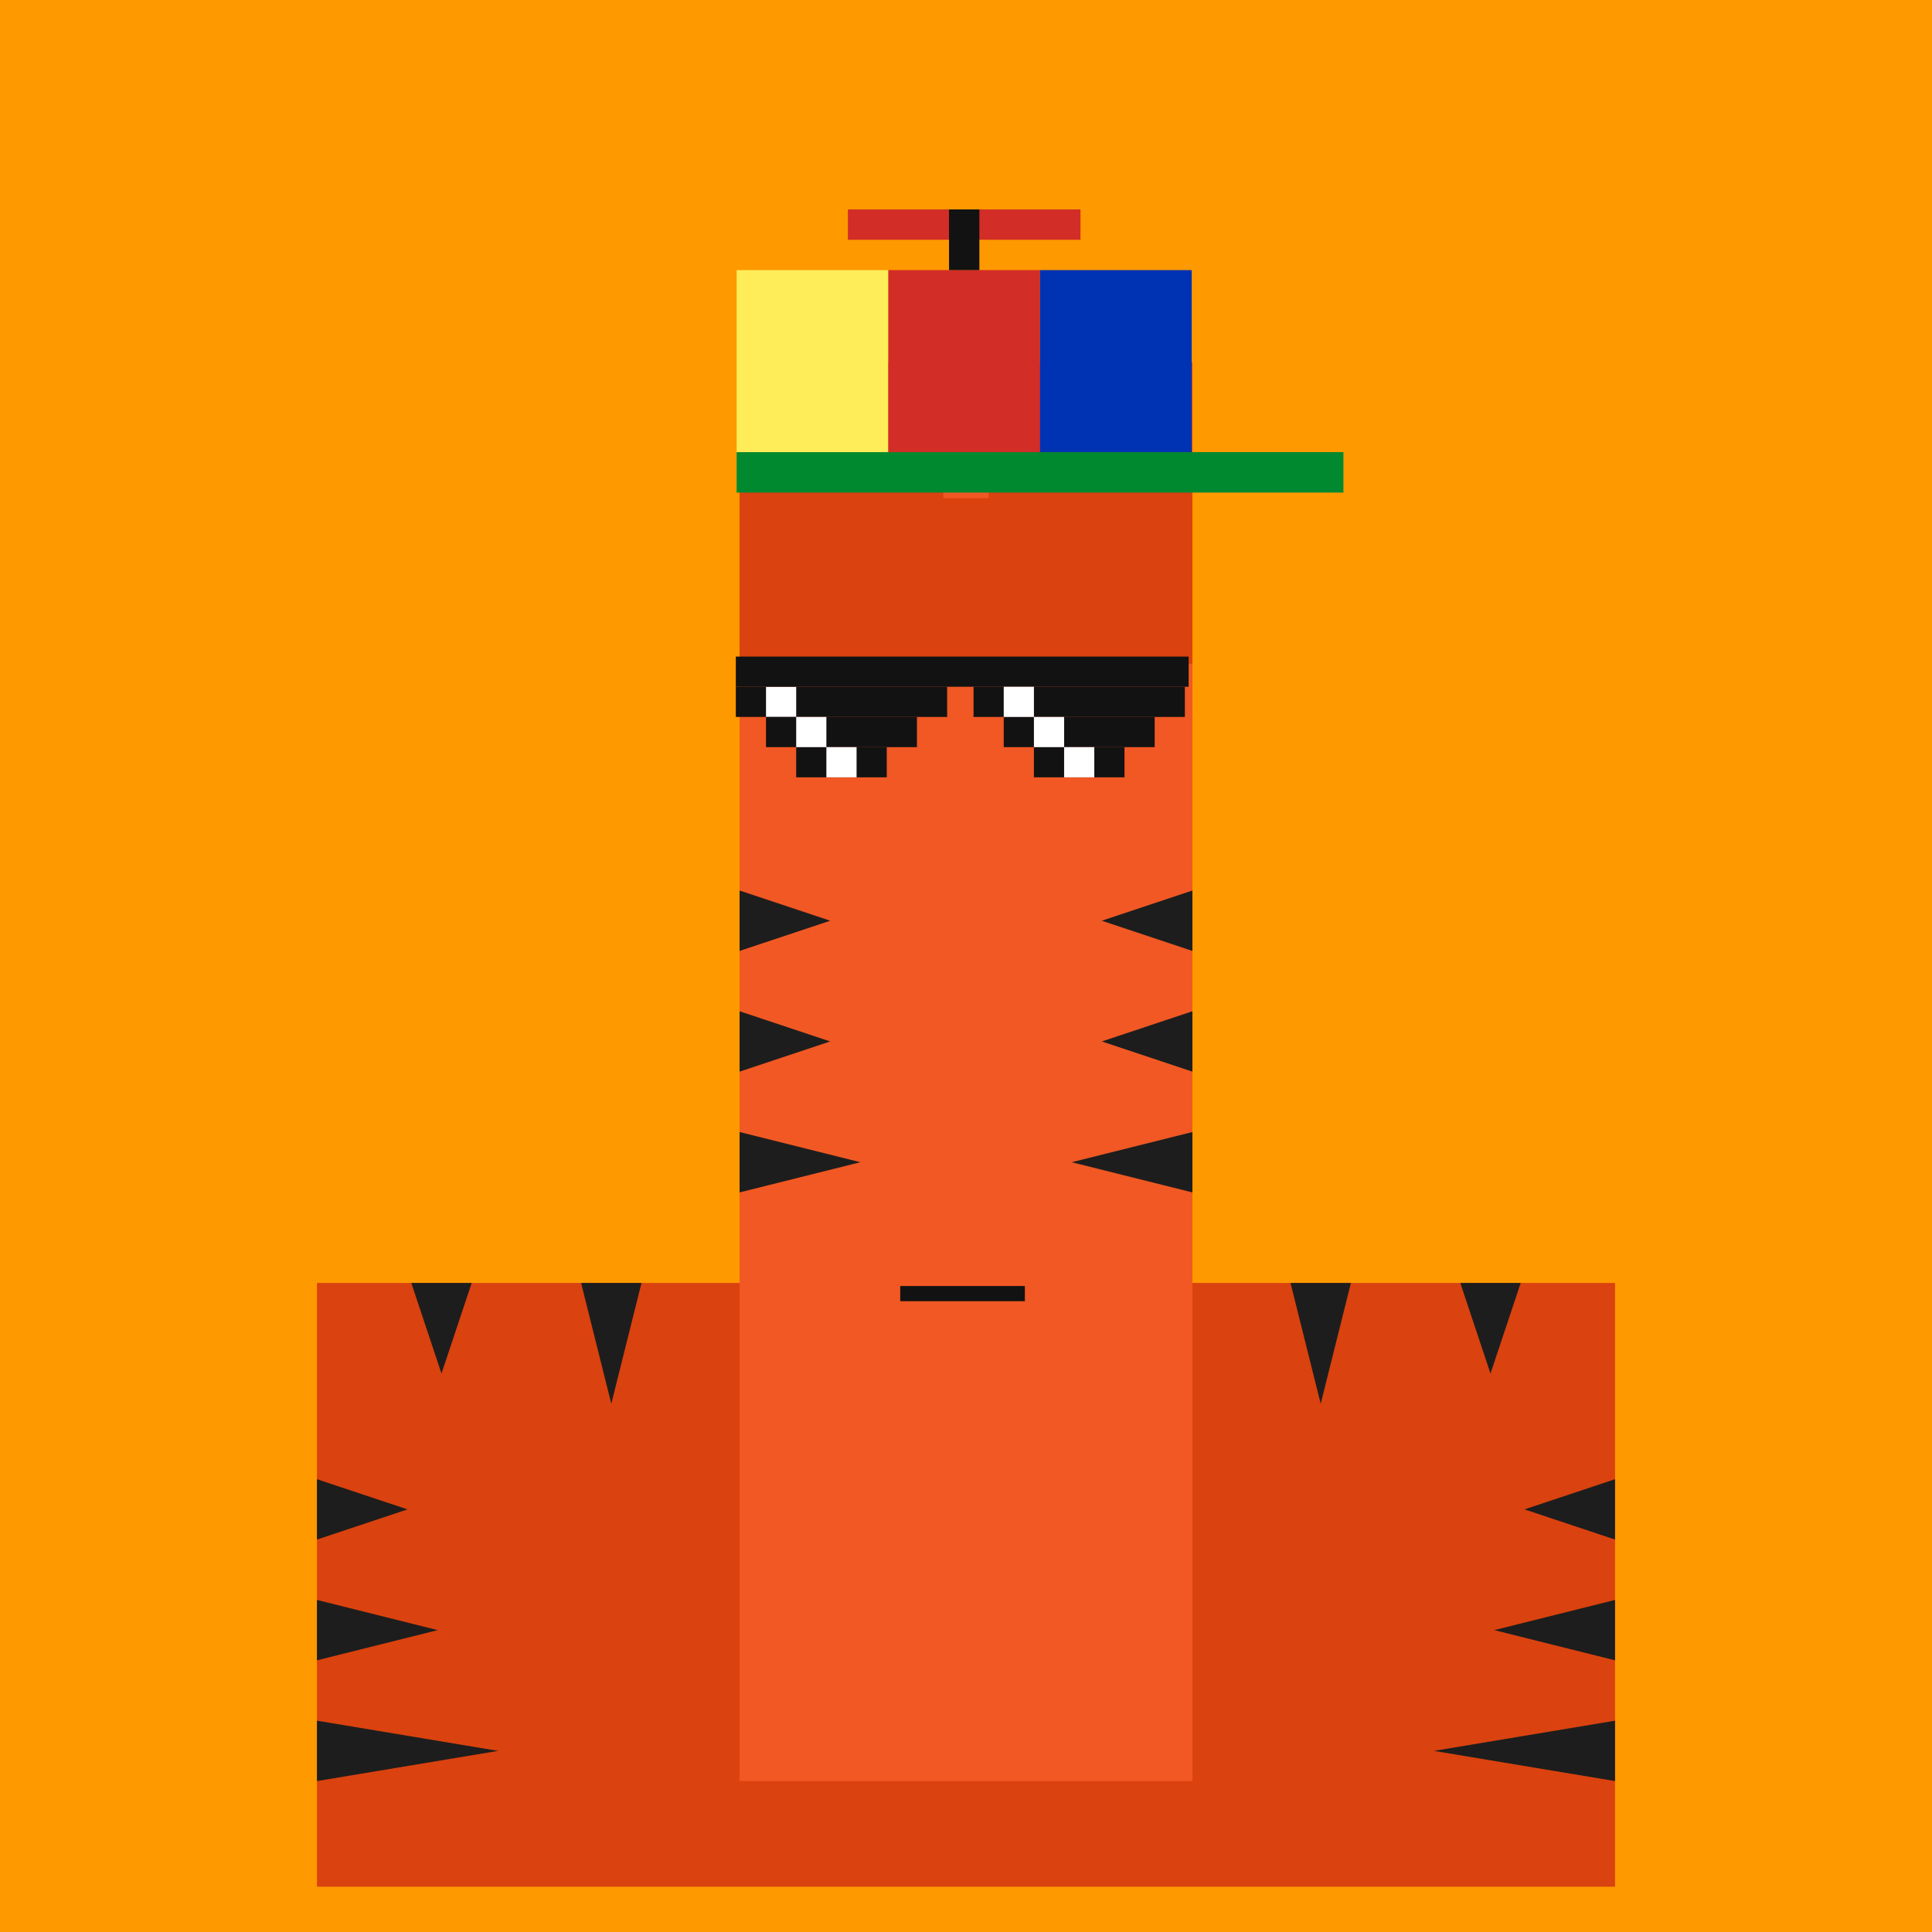
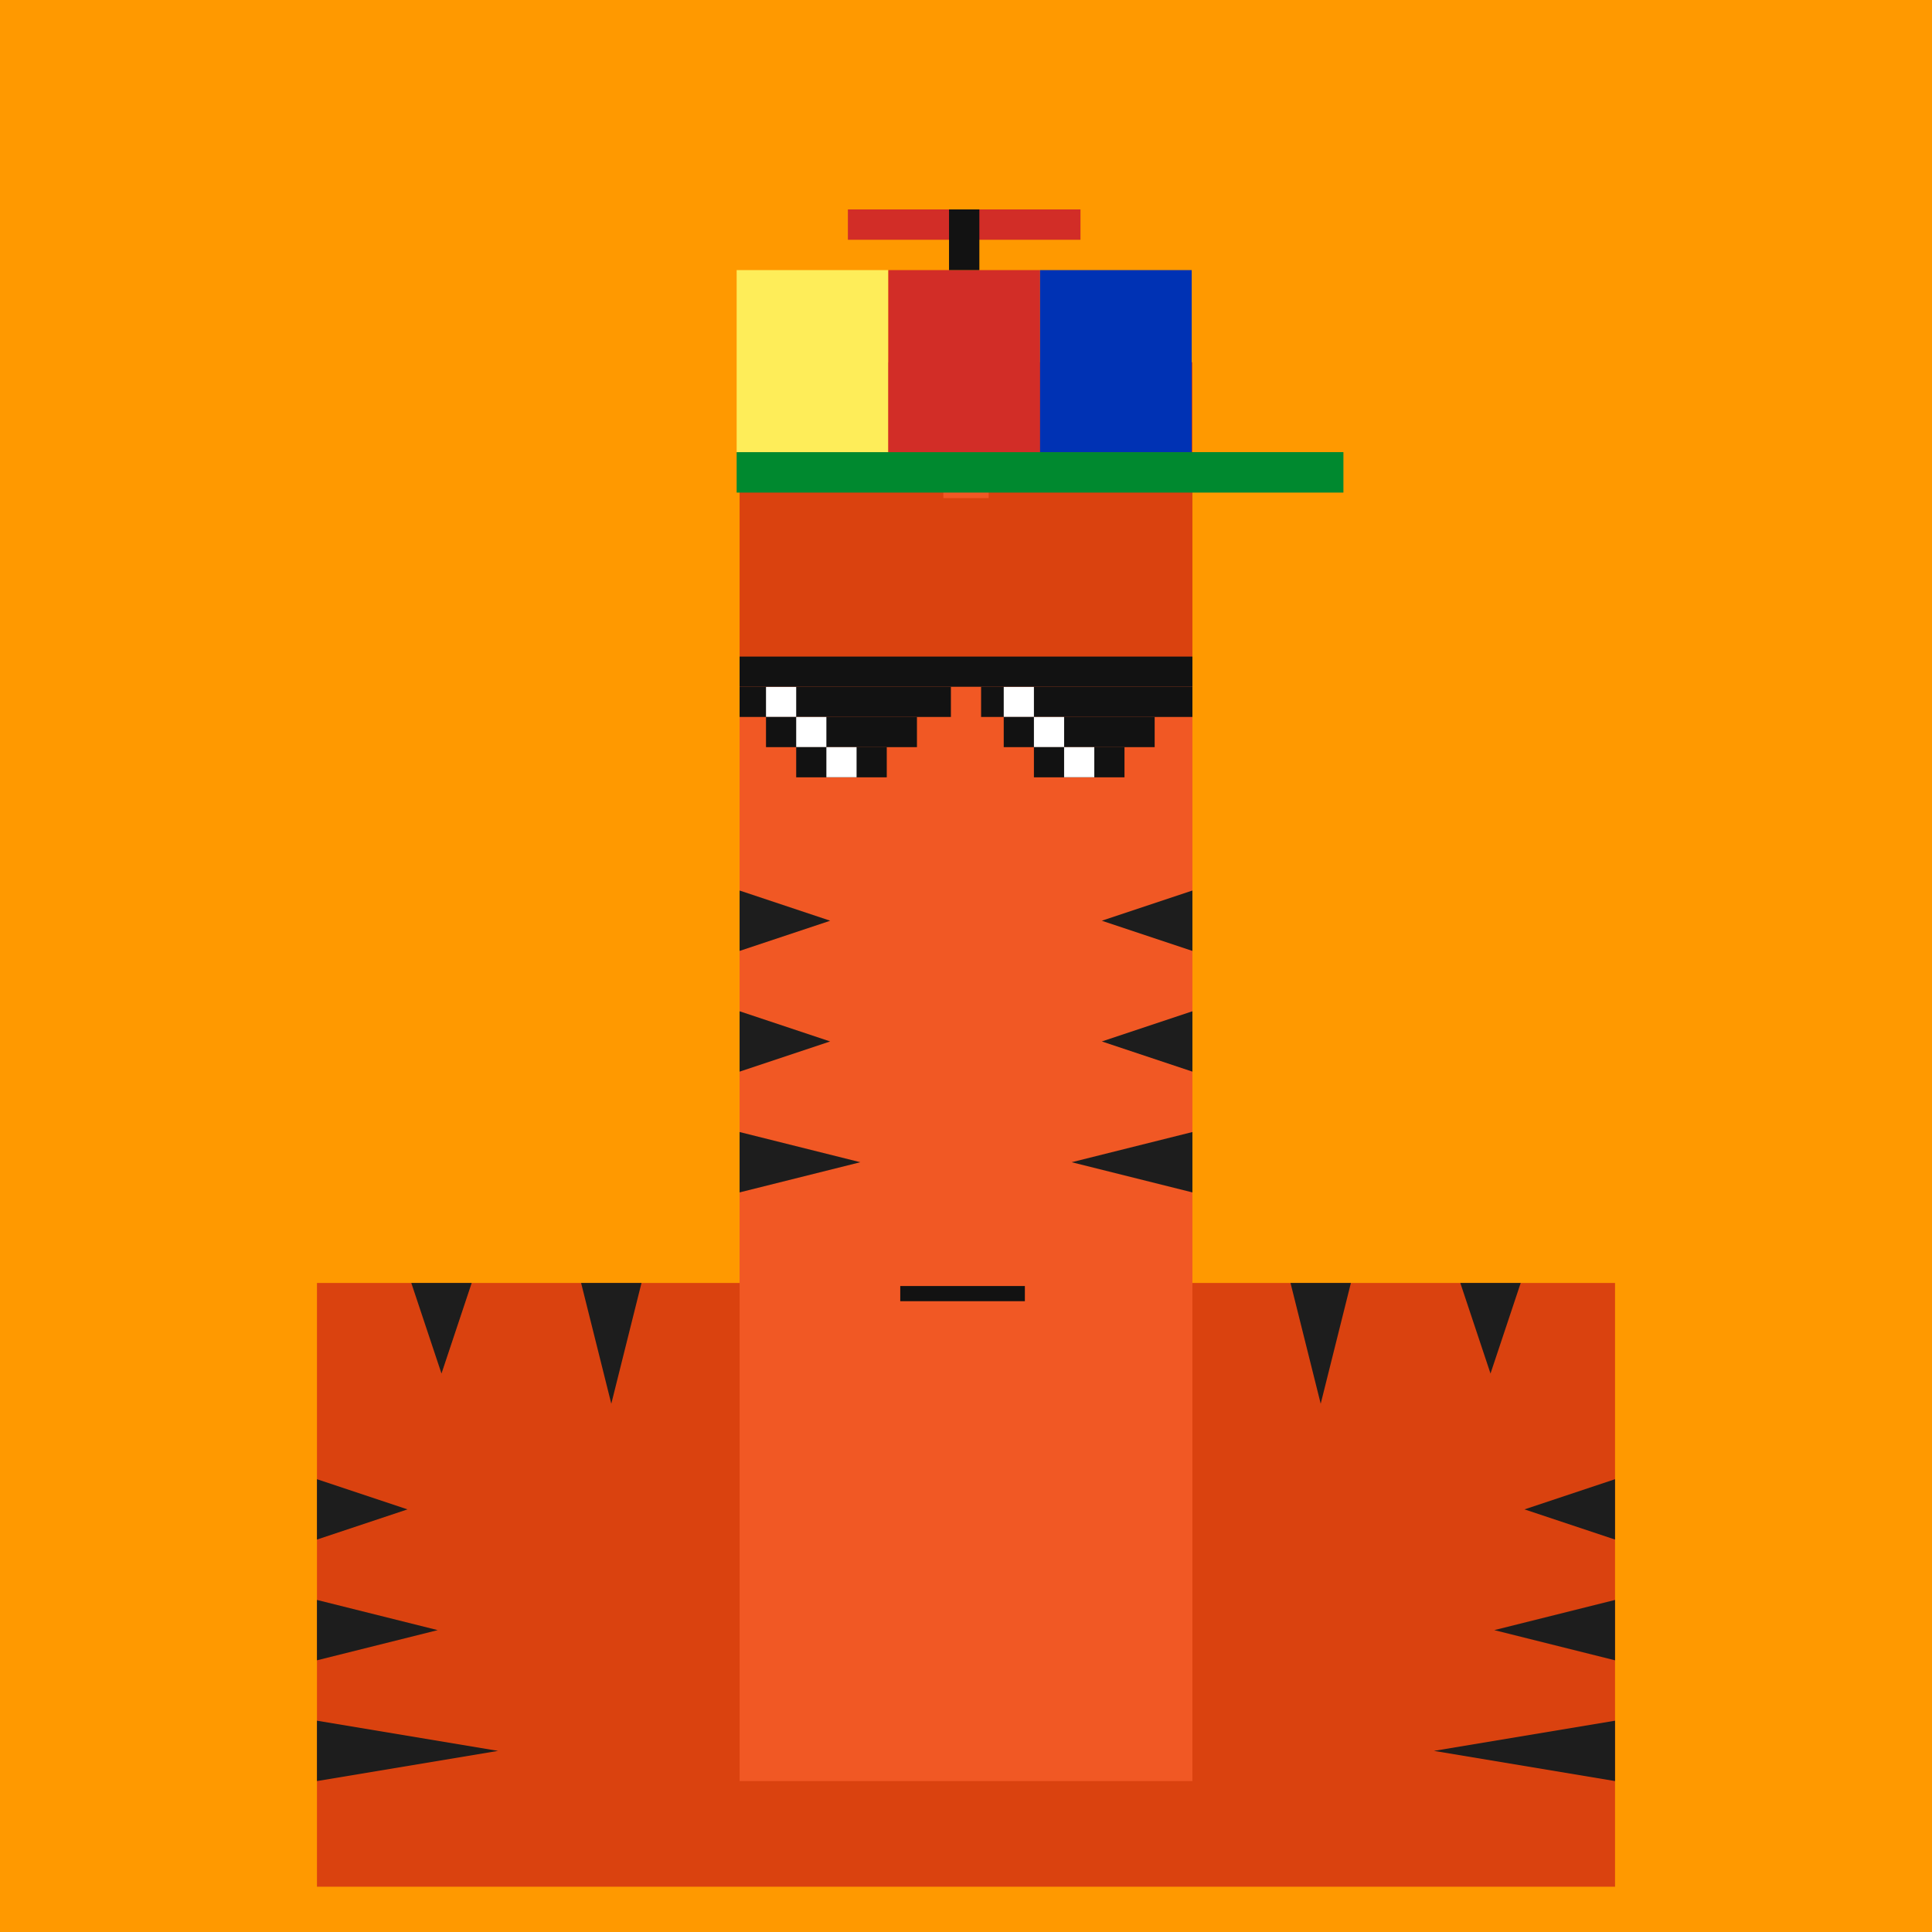
<svg xmlns="http://www.w3.org/2000/svg" viewBox="0 0 512 512">
  <g id="layer1" transform="translate(0, 0)">
    <svg width="512" height="512" viewBox="0 0 512 512" fill="none">
      <g clip-path="url(#clip0_75_1357)">
        <path d="M512 0H0V512H512V0Z" fill="#FF9900" />
        <path d="M428 340H84V500H428V340Z" fill="#DA420F" />
        <path d="M125 340H109L117 364L125 340Z" fill="#1D1D1D" />
        <path d="M170 340H154L162 372L170 340Z" fill="#1D1D1D" />
        <path d="M108 400L84 392V408L108 400Z" fill="#1D1D1D" />
        <path d="M404 400L428 392V408L404 400Z" fill="#1D1D1D" />
        <path d="M116 432L84 424V440L116 432Z" fill="#1D1D1D" />
        <path d="M396 432L428 424V440L396 432Z" fill="#1D1D1D" />
        <path d="M132 464L84 456V472L132 464Z" fill="#1D1D1D" />
        <path d="M380 464L428 456V472L380 464Z" fill="#1D1D1D" />
        <path d="M387 340H403L395 364L387 340Z" fill="#1D1D1D" />
        <path d="M342 340H358L350 372L342 340Z" fill="#1D1D1D" />
        <g>
          <animateTransform attributeName="transform" type="translate" dur="0.4s" repeatCount="indefinite" keyTimes="0;0.5;1" values="0 0;0 28;0 0" />
          <path d="M316 176H196V472H316V176Z" fill="#F15824" />
          <path d="M220 276L196 268V284L220 276Z" fill="#1D1D1D" />
          <path d="M220 244L196 236V252L220 244Z" fill="#1D1D1D" />
          <path d="M292 276L316 268V284L292 276Z" fill="#1D1D1D" />
          <path d="M292 244L316 236V252L292 244Z" fill="#1D1D1D" />
          <path d="M228 308L196 300V316L228 308Z" fill="#1D1D1D" />
          <path d="M284 308L316 300V316L284 308Z" fill="#1D1D1D" />
          <path d="M316 176H196V96H316V176Z" fill="#DA420F" />
          <path d="M262 96H250V132H262V96Z" fill="#F15824">
            <animate attributeName="fill" values="#F15824; #F15824; #fff; #F15824;#fff; #F15824;#fff; #F15824;#fff; #F15824;#fff; #F15824;#fff; #F15824;#F15824" keyTimes="0; 0.74; 0.76; 0.78;0.8;0.82;0.84;0.86;0.88;0.9;0.92;0.94;0.96;0.98;1" dur="5s" repeatCount="indefinite" />
          </path>
        </g>
      </g>
      <defs>
        <clipPath id="clip0_75_1357">
          <rect width="512" height="512" fill="white" />
        </clipPath>
      </defs>
    </svg>
  </g>
  <g id="layer2" transform="translate(84, 22)">
    <svg width="344" height="344" viewBox="0 0 344 344" fill="none">
      <g>
        <animateTransform attributeName="transform" type="translate" dur="0.4s" repeatCount="indefinite" keyTimes="0;0.5;1" values="0 0;0 28;0 0" />
        <rect x="111.22" y="97.82" width="160.8" height="10.72" fill="#00892F" />
        <rect x="111.22" y="49.58" width="40.2" height="48.24" fill="#FEED59" />
        <rect x="151.42" y="49.58" width="40.2" height="48.24" fill="#D22D27" />
        <rect x="191.62" y="49.58" width="40.2" height="48.24" fill="#0032B4" />
        <rect x="140.7" y="33.5" width="61.64" height="8.04" fill="#D22D27" />
        <rect x="167.5" y="33.5" width="8.04" height="16.08" fill="#121212" />
      </g>
    </svg>
  </g>
  <g id="layer3" transform="translate(84, 55)">
    <svg width="344" height="344" viewBox="0 0 344 344" fill="none">
      <g>
        <animateTransform attributeName="transform" type="translate" dur="0.4s" repeatCount="indefinite" keyTimes="0;0.5;1" values="0 0;0 28;0 0" />
-         <rect x="111" y="127" width="56" height="8" fill="#121212" />
-         <rect x="119" y="127" width="8" height="8" fill="white" />
-         <rect x="174" y="127" width="56" height="8" fill="#121212" />
+         <rect x="176" y="127" width="56" height="8" fill="#121212" />
        <rect x="182" y="135" width="40" height="8" fill="#121212" />
        <rect x="190" y="143" width="24" height="8" fill="#121212" />
+         <rect x="112" y="119" width="120" height="8" fill="#121212" />
+         <rect x="112" y="127" width="56" height="8" fill="#121212" />
        <rect x="119" y="135" width="40" height="8" fill="#121212" />
        <rect x="127" y="143" width="24" height="8" fill="#121212" />
-         <rect x="111" y="119" width="120" height="8" fill="#121212" />
-         <rect x="127" y="135" width="8" height="8" fill="white" />
-         <rect x="135" y="143" width="8" height="8" fill="white" />
-         <rect x="182" y="127" width="8" height="8" fill="white" />
-         <rect x="190" y="135" width="8" height="8" fill="white" />
-         <rect x="198" y="143" width="8" height="8" fill="white" />
+         <mask id="mask0_127_564" style="mask-type:alpha" maskUnits="userSpaceOnUse" x="111" y="127" width="56" height="24">
+           <rect x="111" y="127" width="56" height="8" fill="#121212" />
+           <rect x="119" y="135" width="40" height="8" fill="#121212" />
+           <rect x="127" y="143" width="24" height="8" fill="#121212" />
+         </mask>
+         <g mask="url(#mask0_127_564)">
+           <g>
+             <animateTransform attributeName="transform" type="translate" dur="4s" repeatCount="indefinite" keyTimes="0;0.8;1" values="-16 0;-16 0;48 0" />
+             <rect x="119" y="127" width="8" height="8" fill="white" />
+             <rect x="127" y="135" width="8" height="8" fill="white" />
+             <rect x="135" y="143" width="8" height="8" fill="white" />
+           </g>
+         </g>
+         <mask id="mask1_127_564" style="mask-type:alpha" maskUnits="userSpaceOnUse" x="174" y="127" width="56" height="24">
+           <rect x="174" y="127" width="56" height="8" fill="#121212" />
+           <rect x="182" y="135" width="40" height="8" fill="#121212" />
+           <rect x="190" y="143" width="24" height="8" fill="#121212" />
+         </mask>
+         <g mask="url(#mask1_127_564)">
+           <g>
+             <animateTransform attributeName="transform" type="translate" dur="4s" repeatCount="indefinite" keyTimes="0;0.8;1" values="-16 0;-16 0;48 0" />
+             <rect x="182" y="127" width="8" height="8" fill="white" />
+             <rect x="190" y="135" width="8" height="8" fill="white" />
+             <rect x="198" y="143" width="8" height="8" fill="white" />
+           </g>
+         </g>
      </g>
    </svg>
  </g>
  <g id="layer4" transform="translate(84, 140)">
    <svg width="344" height="344" viewBox="0 0 344 344" fill="none">
      <g>
        <animateTransform attributeName="transform" type="translate" dur="0.4s" repeatCount="indefinite" keyTimes="0;0.5;1" values="0 0;0 28;0 0" />
        <path d="M154.577 202.82H187.6" stroke="#121212" stroke-width="4.02" />
      </g>
    </svg>
  </g>
</svg>
